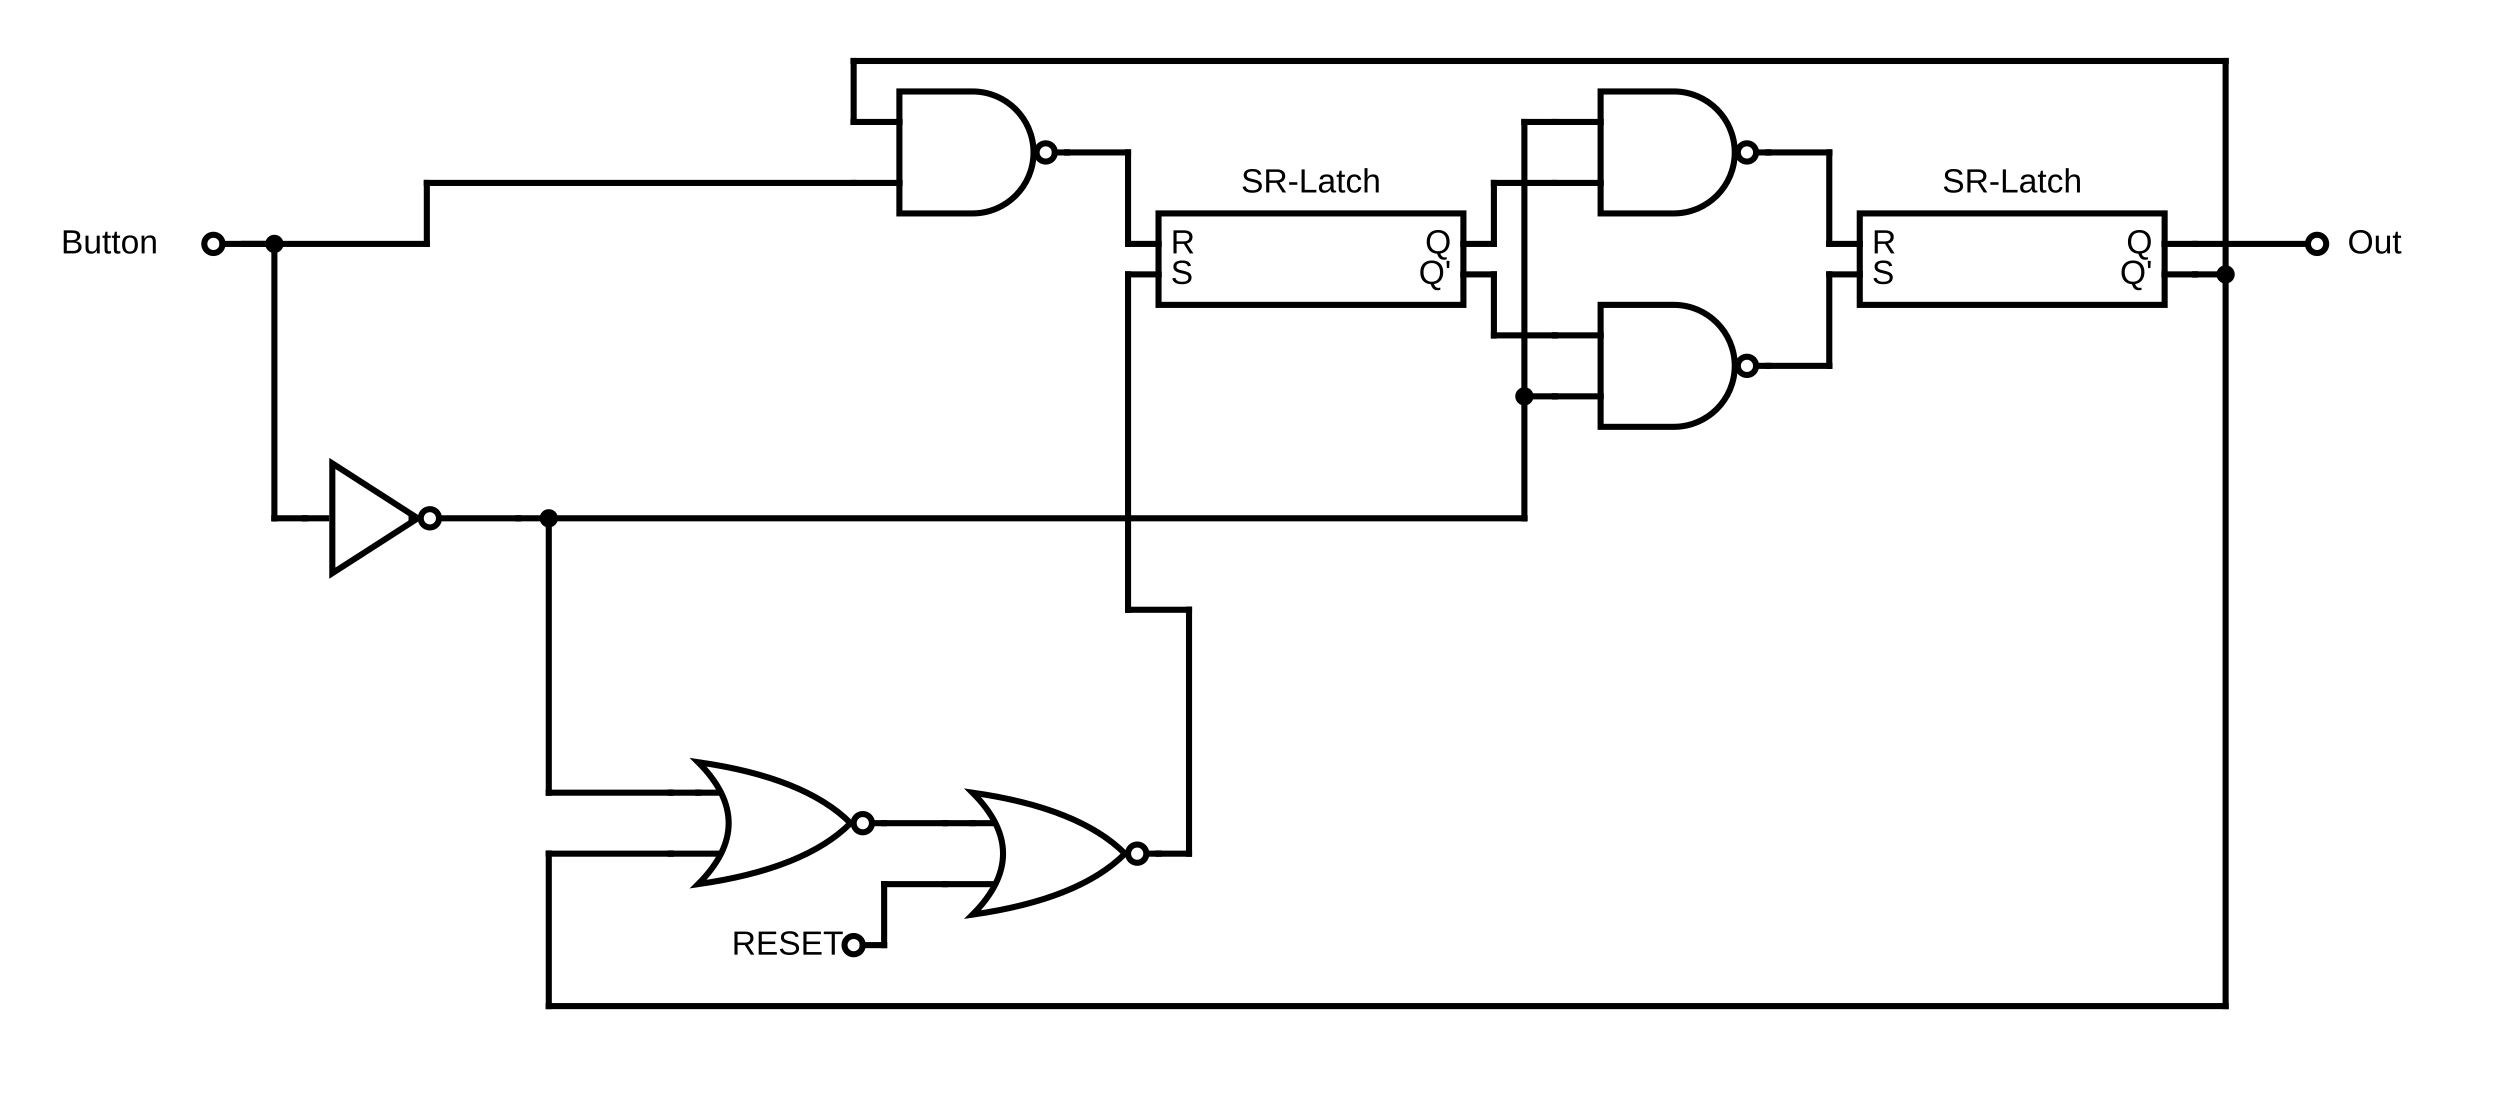
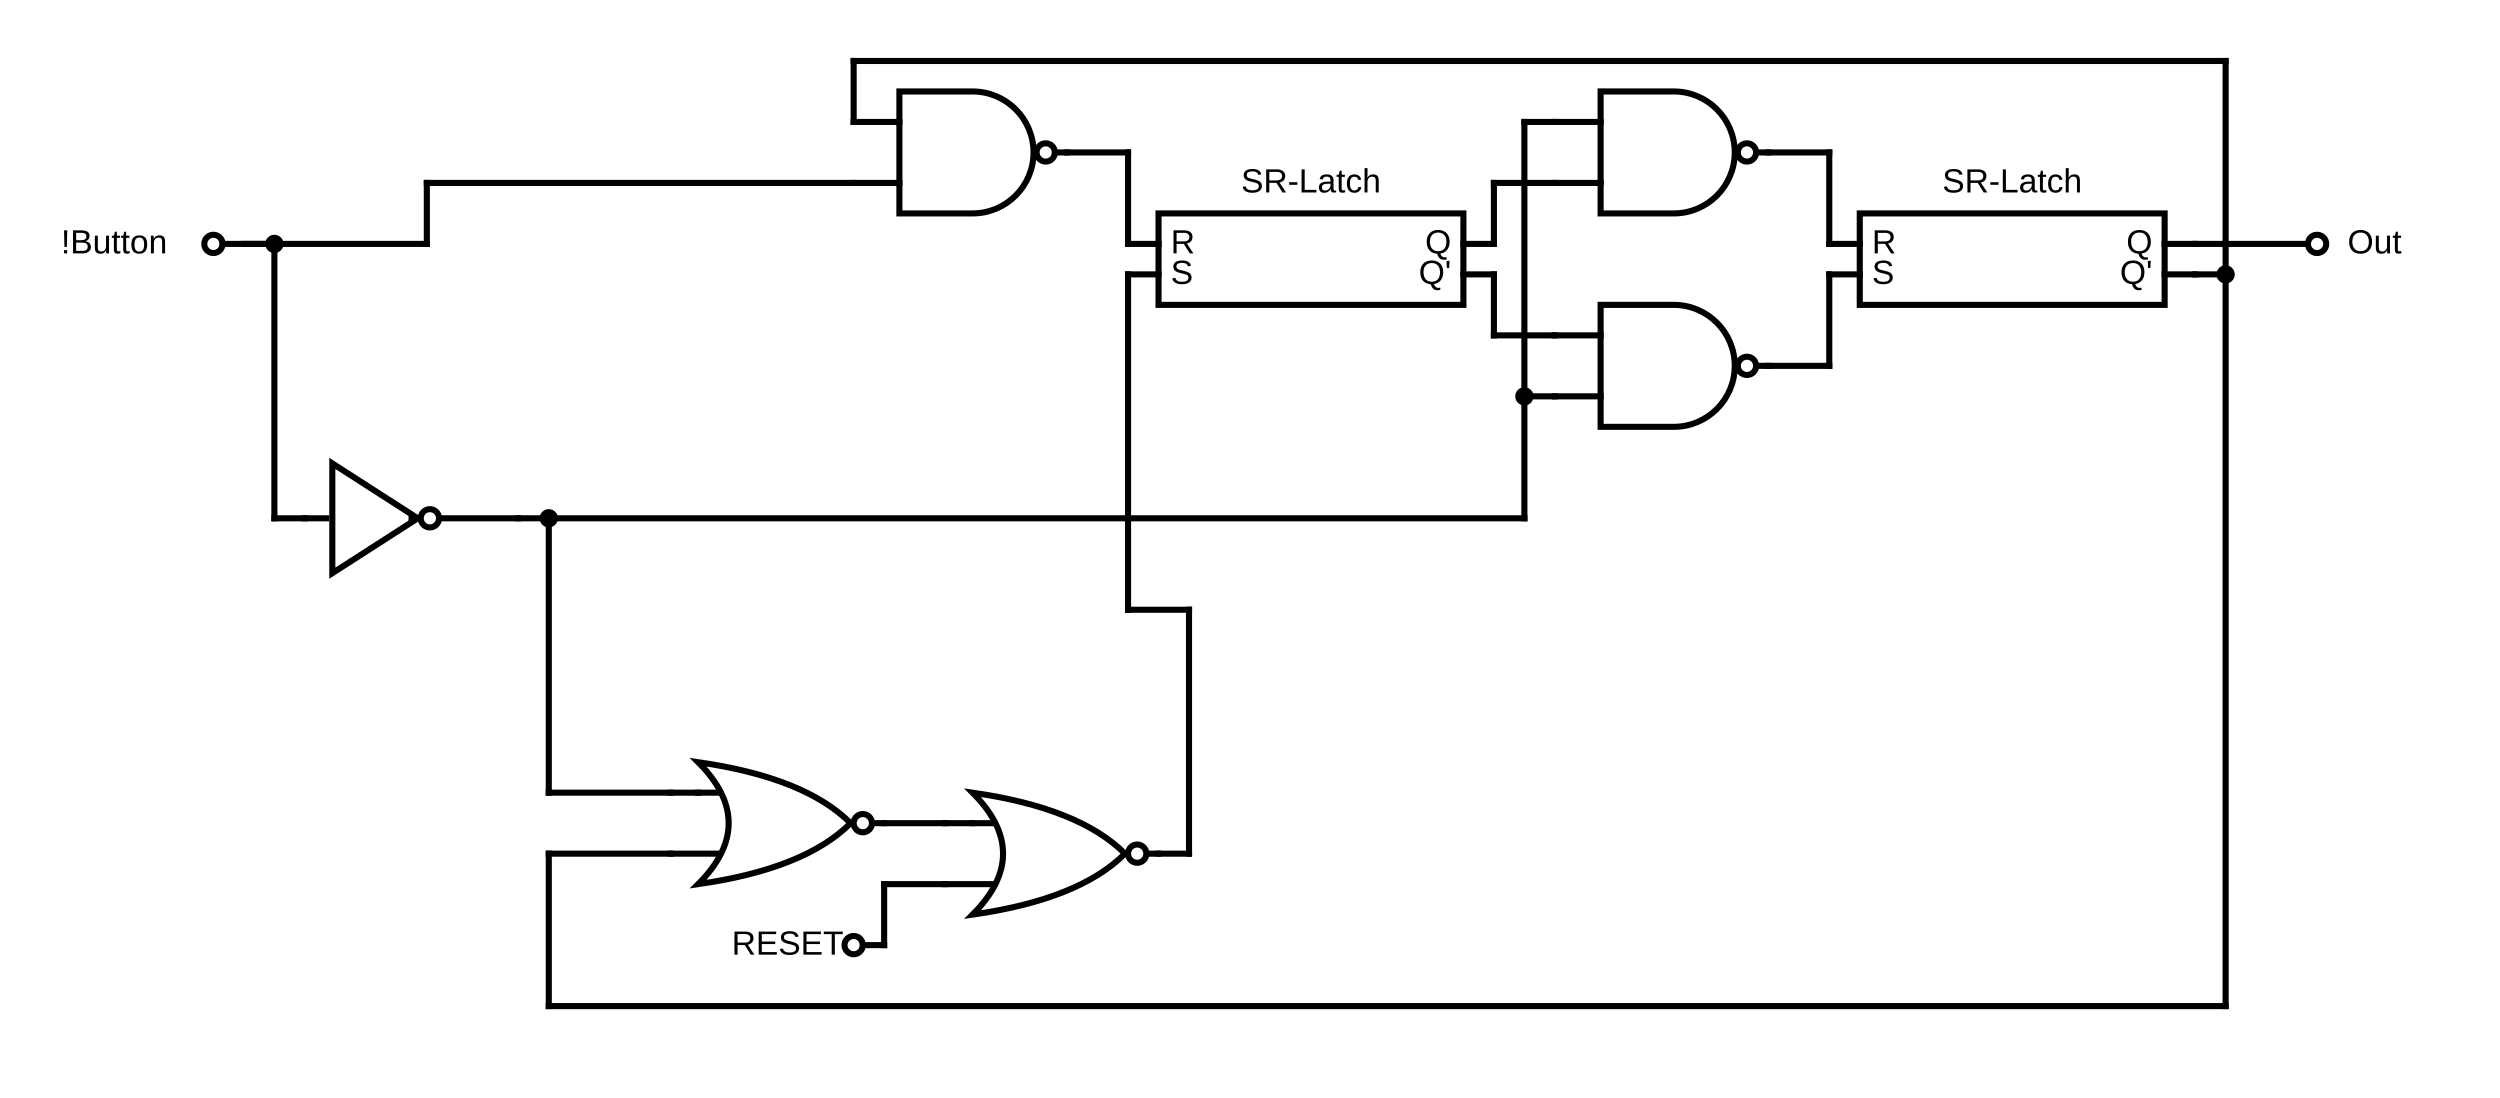
<svg xmlns="http://www.w3.org/2000/svg" version="1.1" width="820" height="360">
  <line x1="370" y1="200" x2="390" y2="200" style="stroke:rgb(0, 0, 0);stroke-linecap:square;stroke-width:2" />
  <line x1="390" y1="200" x2="390" y2="280" style="stroke:rgb(0, 0, 0);stroke-linecap:square;stroke-width:2" />
  <line x1="380" y1="280" x2="390" y2="280" style="stroke:rgb(0, 0, 0);stroke-linecap:square;stroke-width:2" />
  <line x1="290" y1="290" x2="310" y2="290" style="stroke:rgb(0, 0, 0);stroke-linecap:square;stroke-width:2" />
  <line x1="290" y1="290" x2="290" y2="310" style="stroke:rgb(0, 0, 0);stroke-linecap:square;stroke-width:2" />
  <line x1="290" y1="270" x2="310" y2="270" style="stroke:rgb(0, 0, 0);stroke-linecap:square;stroke-width:2" />
  <line x1="310" y1="270" x2="325" y2="270" style="stroke:rgb(0, 0, 0);stroke-linecap:square;stroke-width:2" />
  <line x1="310" y1="290" x2="325" y2="290" style="stroke:rgb(0, 0, 0);stroke-linecap:square;stroke-width:2" />
  <path d="M 319,270 M 319,260 Q 339,280 319,300 Q 354,295 369,280 Q 354,265 319,260 Z M 370,280 A 2,2 0 0 1 376,280 A 2,2 0 0 1 370,280 Z" style="fill-opacity:0;fill:rgb(0, 0, 0);stroke:rgb(0, 0, 0);stroke-linecap:square;stroke-width:2" />
  <line x1="377" y1="280" x2="380" y2="280" style="stroke:rgb(0, 0, 0);stroke-linecap:square;stroke-width:2" />
  <line x1="180" y1="280" x2="220" y2="280" style="stroke:rgb(0, 0, 0);stroke-linecap:square;stroke-width:2" />
  <line x1="180" y1="280" x2="180" y2="330" style="stroke:rgb(0, 0, 0);stroke-linecap:square;stroke-width:2" />
  <line x1="180" y1="260" x2="220" y2="260" style="stroke:rgb(0, 0, 0);stroke-linecap:square;stroke-width:2" />
  <line x1="220" y1="260" x2="235" y2="260" style="stroke:rgb(0, 0, 0);stroke-linecap:square;stroke-width:2" />
  <line x1="220" y1="280" x2="235" y2="280" style="stroke:rgb(0, 0, 0);stroke-linecap:square;stroke-width:2" />
  <path d="M 229,260 M 229,250 Q 249,270 229,290 Q 264,285 279,270 Q 264,255 229,250 Z M 280,270 A 2,2 0 0 1 286,270 A 2,2 0 0 1 280,270 Z" style="fill-opacity:0;fill:rgb(0, 0, 0);stroke:rgb(0, 0, 0);stroke-linecap:square;stroke-width:2" />
  <line x1="287" y1="270" x2="290" y2="270" style="stroke:rgb(0, 0, 0);stroke-linecap:square;stroke-width:2" />
  <line x1="180" y1="330" x2="730" y2="330" style="stroke:rgb(0, 0, 0);stroke-linecap:square;stroke-width:2" />
  <line x1="730" y1="90" x2="730" y2="330" style="stroke:rgb(0, 0, 0);stroke-linecap:square;stroke-width:2" />
  <line x1="180" y1="170" x2="180" y2="260" style="stroke:rgb(0, 0, 0);stroke-linecap:square;stroke-width:2" />
  <line x1="280" y1="20" x2="280" y2="40" style="stroke:rgb(0, 0, 0);stroke-linecap:square;stroke-width:2" />
  <line x1="140" y1="60" x2="280" y2="60" style="stroke:rgb(0, 0, 0);stroke-linecap:square;stroke-width:2" />
  <text x="240" y="310" style="font-family:Arial;font-size:11px;text-anchor:start" dominant-baseline="middle" transform="rotate(0, 240, 310)">RESET</text>
  <text x="272" y="310" style="font-family:Arial;font-size:12px;text-anchor:end" dominant-baseline="middle" transform="rotate(0, 272, 310)" />
  <line x1="283" y1="310" x2="290" y2="310" style="stroke:rgb(0, 0, 0);stroke-linecap:square;stroke-width:2" />
  <ellipse cx="280" cy="310" rx="3" ry="3" style="fill-opacity:0;fill:rgb(0, 0, 0);stroke:rgb(0, 0, 0);stroke-width:2" />
  <line x1="170" y1="170" x2="500" y2="170" style="stroke:rgb(0, 0, 0);stroke-linecap:square;stroke-width:2" />
  <line x1="500" y1="130" x2="510" y2="130" style="stroke:rgb(0, 0, 0);stroke-linecap:square;stroke-width:2" />
  <line x1="500" y1="40" x2="500" y2="170" style="stroke:rgb(0, 0, 0);stroke-linecap:square;stroke-width:2" />
  <line x1="500" y1="40" x2="510" y2="40" style="stroke:rgb(0, 0, 0);stroke-linecap:square;stroke-width:2" />
  <line x1="490" y1="60" x2="510" y2="60" style="stroke:rgb(0, 0, 0);stroke-linecap:square;stroke-width:2" />
  <line x1="490" y1="60" x2="490" y2="80" style="stroke:rgb(0, 0, 0);stroke-linecap:square;stroke-width:2" />
  <line x1="490" y1="110" x2="510" y2="110" style="stroke:rgb(0, 0, 0);stroke-linecap:square;stroke-width:2" />
  <line x1="490" y1="90" x2="490" y2="110" style="stroke:rgb(0, 0, 0);stroke-linecap:square;stroke-width:2" />
  <line x1="730" y1="20" x2="730" y2="90" style="stroke:rgb(0, 0, 0);stroke-linecap:square;stroke-width:2" />
  <line x1="720" y1="90" x2="730" y2="90" style="stroke:rgb(0, 0, 0);stroke-linecap:square;stroke-width:2" />
  <line x1="280" y1="20" x2="730" y2="20" style="stroke:rgb(0, 0, 0);stroke-linecap:square;stroke-width:2" />
  <line x1="140" y1="60" x2="140" y2="80" style="stroke:rgb(0, 0, 0);stroke-linecap:square;stroke-width:2" />
  <line x1="90" y1="80" x2="140" y2="80" style="stroke:rgb(0, 0, 0);stroke-linecap:square;stroke-width:2" />
  <line x1="90" y1="170" x2="100" y2="170" style="stroke:rgb(0, 0, 0);stroke-linecap:square;stroke-width:2" />
  <line x1="90" y1="80" x2="90" y2="170" style="stroke:rgb(0, 0, 0);stroke-linecap:square;stroke-width:2" />
  <line x1="600" y1="90" x2="600" y2="120" style="stroke:rgb(0, 0, 0);stroke-linecap:square;stroke-width:2" />
  <line x1="580" y1="120" x2="600" y2="120" style="stroke:rgb(0, 0, 0);stroke-linecap:square;stroke-width:2" />
  <line x1="600" y1="50" x2="600" y2="80" style="stroke:rgb(0, 0, 0);stroke-linecap:square;stroke-width:2" />
  <line x1="580" y1="50" x2="600" y2="50" style="stroke:rgb(0, 0, 0);stroke-linecap:square;stroke-width:2" />
  <line x1="510" y1="110" x2="525" y2="110" style="stroke:rgb(0, 0, 0);stroke-linecap:square;stroke-width:2" />
  <line x1="510" y1="130" x2="525" y2="130" style="stroke:rgb(0, 0, 0);stroke-linecap:square;stroke-width:2" />
  <path d="M 525,110 M 525,100 L 549,100 A 5,5 90 1 1 549,140 L 525,140 L 525,100 Z M 570,120 A 2,2 0 0 1 576,120 A 2,2 0 0 1 570,120 Z" style="fill-opacity:0;fill:rgb(0, 0, 0);stroke:rgb(0, 0, 0);stroke-linecap:square;stroke-width:2" />
  <line x1="576" y1="120" x2="580" y2="120" style="stroke:rgb(0, 0, 0);stroke-linecap:square;stroke-width:2" />
  <line x1="510" y1="40" x2="525" y2="40" style="stroke:rgb(0, 0, 0);stroke-linecap:square;stroke-width:2" />
  <line x1="510" y1="60" x2="525" y2="60" style="stroke:rgb(0, 0, 0);stroke-linecap:square;stroke-width:2" />
  <path d="M 525,40 M 525,30 L 549,30 A 5,5 90 1 1 549,70 L 525,70 L 525,30 Z M 570,50 A 2,2 0 0 1 576,50 A 2,2 0 0 1 570,50 Z" style="fill-opacity:0;fill:rgb(0, 0, 0);stroke:rgb(0, 0, 0);stroke-linecap:square;stroke-width:2" />
  <line x1="576" y1="50" x2="580" y2="50" style="stroke:rgb(0, 0, 0);stroke-linecap:square;stroke-width:2" />
  <line x1="370" y1="90" x2="370" y2="200" style="stroke:rgb(0, 0, 0);stroke-linecap:square;stroke-width:2" />
  <line x1="370" y1="50" x2="370" y2="80" style="stroke:rgb(0, 0, 0);stroke-linecap:square;stroke-width:2" />
  <line x1="350" y1="50" x2="370" y2="50" style="stroke:rgb(0, 0, 0);stroke-linecap:square;stroke-width:2" />
  <line x1="100" y1="170" x2="107" y2="170" style="stroke:rgb(0, 0, 0);stroke-linecap:square;stroke-width:2" />
  <path d="M 109,160 M 109,170 L 109,188 L 137,170 L 109,152 L 109,170 Z" style="fill-opacity:0;fill:rgb(0, 0, 0);stroke:rgb(0, 0, 0);stroke-linecap:square;stroke-width:2" />
  <path d="M 135,170 M 138,170 A 2,2 -5 0 1 144,170 A 2,2 -5 0 1 138,170 Z" style="fill-opacity:0;fill:rgb(0, 0, 0);stroke:rgb(0, 0, 0);stroke-linecap:square;stroke-width:2" />
  <line x1="145" y1="170" x2="170" y2="170" style="stroke:rgb(0, 0, 0);stroke-linecap:square;stroke-width:2" />
  <text x="430" y="60" style="font-family:Arial;font-size:11px;text-anchor:middle" dominant-baseline="middle" transform="rotate(0, 430, 60)">SR-Latch</text>
  <rect x="380" y="70" width="100" height="30" style="fill-opacity:0;fill:rgb(0, 0, 0);stroke:rgb(0, 0, 0);stroke-width:2" />
  <line x1="370" y1="80" x2="380" y2="80" style="stroke:rgb(0, 0, 0);stroke-linecap:square;stroke-width:2" />
  <text x="384" y="80" style="font-family:Arial;font-size:11px;text-anchor:start" dominant-baseline="middle" transform="rotate(0, 384, 80)">R</text>
  <line x1="480" y1="80" x2="490" y2="80" style="stroke:rgb(0, 0, 0);stroke-linecap:square;stroke-width:2" />
  <text x="476" y="80" style="font-family:Arial;font-size:11px;text-anchor:end" dominant-baseline="middle" transform="rotate(0, 476, 80)">Q</text>
  <line x1="370" y1="90" x2="380" y2="90" style="stroke:rgb(0, 0, 0);stroke-linecap:square;stroke-width:2" />
  <text x="384" y="90" style="font-family:Arial;font-size:11px;text-anchor:start" dominant-baseline="middle" transform="rotate(0, 384, 90)">S</text>
  <line x1="480" y1="90" x2="490" y2="90" style="stroke:rgb(0, 0, 0);stroke-linecap:square;stroke-width:2" />
  <text x="476" y="90" style="font-family:Arial;font-size:11px;text-anchor:end" dominant-baseline="middle" transform="rotate(0, 476, 90)">Q'</text>
-   <text x="20" y="80" style="font-family:Arial;font-size:11px;text-anchor:start" dominant-baseline="middle" transform="rotate(0, 20, 80)">Button</text>
+   <text x="20" y="80" style="font-family:Arial;font-size:11px;text-anchor:start" dominant-baseline="middle" transform="rotate(0, 20, 80)">!Button</text>
  <line x1="80" y1="80" x2="90" y2="80" style="stroke:rgb(0, 0, 0);stroke-linecap:square;stroke-width:2" />
  <text x="660" y="60" style="font-family:Arial;font-size:11px;text-anchor:middle" dominant-baseline="middle" transform="rotate(0, 660, 60)">SR-Latch</text>
  <rect x="610" y="70" width="100" height="30" style="fill-opacity:0;fill:rgb(0, 0, 0);stroke:rgb(0, 0, 0);stroke-width:2" />
  <line x1="600" y1="80" x2="610" y2="80" style="stroke:rgb(0, 0, 0);stroke-linecap:square;stroke-width:2" />
  <text x="614" y="80" style="font-family:Arial;font-size:11px;text-anchor:start" dominant-baseline="middle" transform="rotate(0, 614, 80)">R</text>
  <line x1="710" y1="80" x2="720" y2="80" style="stroke:rgb(0, 0, 0);stroke-linecap:square;stroke-width:2" />
  <text x="706" y="80" style="font-family:Arial;font-size:11px;text-anchor:end" dominant-baseline="middle" transform="rotate(0, 706, 80)">Q</text>
  <line x1="600" y1="90" x2="610" y2="90" style="stroke:rgb(0, 0, 0);stroke-linecap:square;stroke-width:2" />
  <text x="614" y="90" style="font-family:Arial;font-size:11px;text-anchor:start" dominant-baseline="middle" transform="rotate(0, 614, 90)">S</text>
  <line x1="710" y1="90" x2="720" y2="90" style="stroke:rgb(0, 0, 0);stroke-linecap:square;stroke-width:2" />
  <text x="706" y="90" style="font-family:Arial;font-size:11px;text-anchor:end" dominant-baseline="middle" transform="rotate(0, 706, 90)">Q'</text>
  <text x="62" y="80" style="font-family:Arial;font-size:12px;text-anchor:end" dominant-baseline="middle" transform="rotate(0, 62, 80)" />
  <line x1="73" y1="80" x2="90" y2="80" style="stroke:rgb(0, 0, 0);stroke-linecap:square;stroke-width:2" />
  <ellipse cx="70" cy="80" rx="3" ry="3" style="fill-opacity:0;fill:rgb(0, 0, 0);stroke:rgb(0, 0, 0);stroke-width:2" />
  <text x="770" y="80" style="font-family:Arial;font-size:11px;text-anchor:start" dominant-baseline="middle" transform="rotate(0, 770, 80)">Out</text>
  <text x="768" y="80" style="font-family:Arial;font-size:12px;text-anchor:start" dominant-baseline="middle" transform="rotate(0, 768, 80)" />
  <line x1="720" y1="80" x2="757" y2="80" style="stroke:rgb(0, 0, 0);stroke-linecap:square;stroke-width:2" />
  <ellipse cx="760" cy="80" rx="3" ry="3" style="fill-opacity:0;fill:rgb(0, 0, 0);stroke:rgb(0, 0, 0);stroke-width:2" />
  <line x1="280" y1="40" x2="295" y2="40" style="stroke:rgb(0, 0, 0);stroke-linecap:square;stroke-width:2" />
  <line x1="280" y1="60" x2="295" y2="60" style="stroke:rgb(0, 0, 0);stroke-linecap:square;stroke-width:2" />
  <path d="M 295,40 M 295,30 L 319,30 A 5,5 90 1 1 319,70 L 295,70 L 295,30 Z M 340,50 A 2,2 0 0 1 346,50 A 2,2 0 0 1 340,50 Z" style="fill-opacity:0;fill:rgb(0, 0, 0);stroke:rgb(0, 0, 0);stroke-linecap:square;stroke-width:2" />
  <line x1="346" y1="50" x2="350" y2="50" style="stroke:rgb(0, 0, 0);stroke-linecap:square;stroke-width:2" />
  <ellipse cx="730" cy="90" rx="2" ry="2" style="fill-opacity:1;fill:rgb(0, 0, 0);stroke:rgb(0, 0, 0);stroke-width:2" />
  <ellipse cx="180" cy="170" rx="2" ry="2" style="fill-opacity:1;fill:rgb(0, 0, 0);stroke:rgb(0, 0, 0);stroke-width:2" />
  <ellipse cx="500" cy="130" rx="2" ry="2" style="fill-opacity:1;fill:rgb(0, 0, 0);stroke:rgb(0, 0, 0);stroke-width:2" />
  <ellipse cx="90" cy="80" rx="2" ry="2" style="fill-opacity:1;fill:rgb(0, 0, 0);stroke:rgb(0, 0, 0);stroke-width:2" />
</svg>
